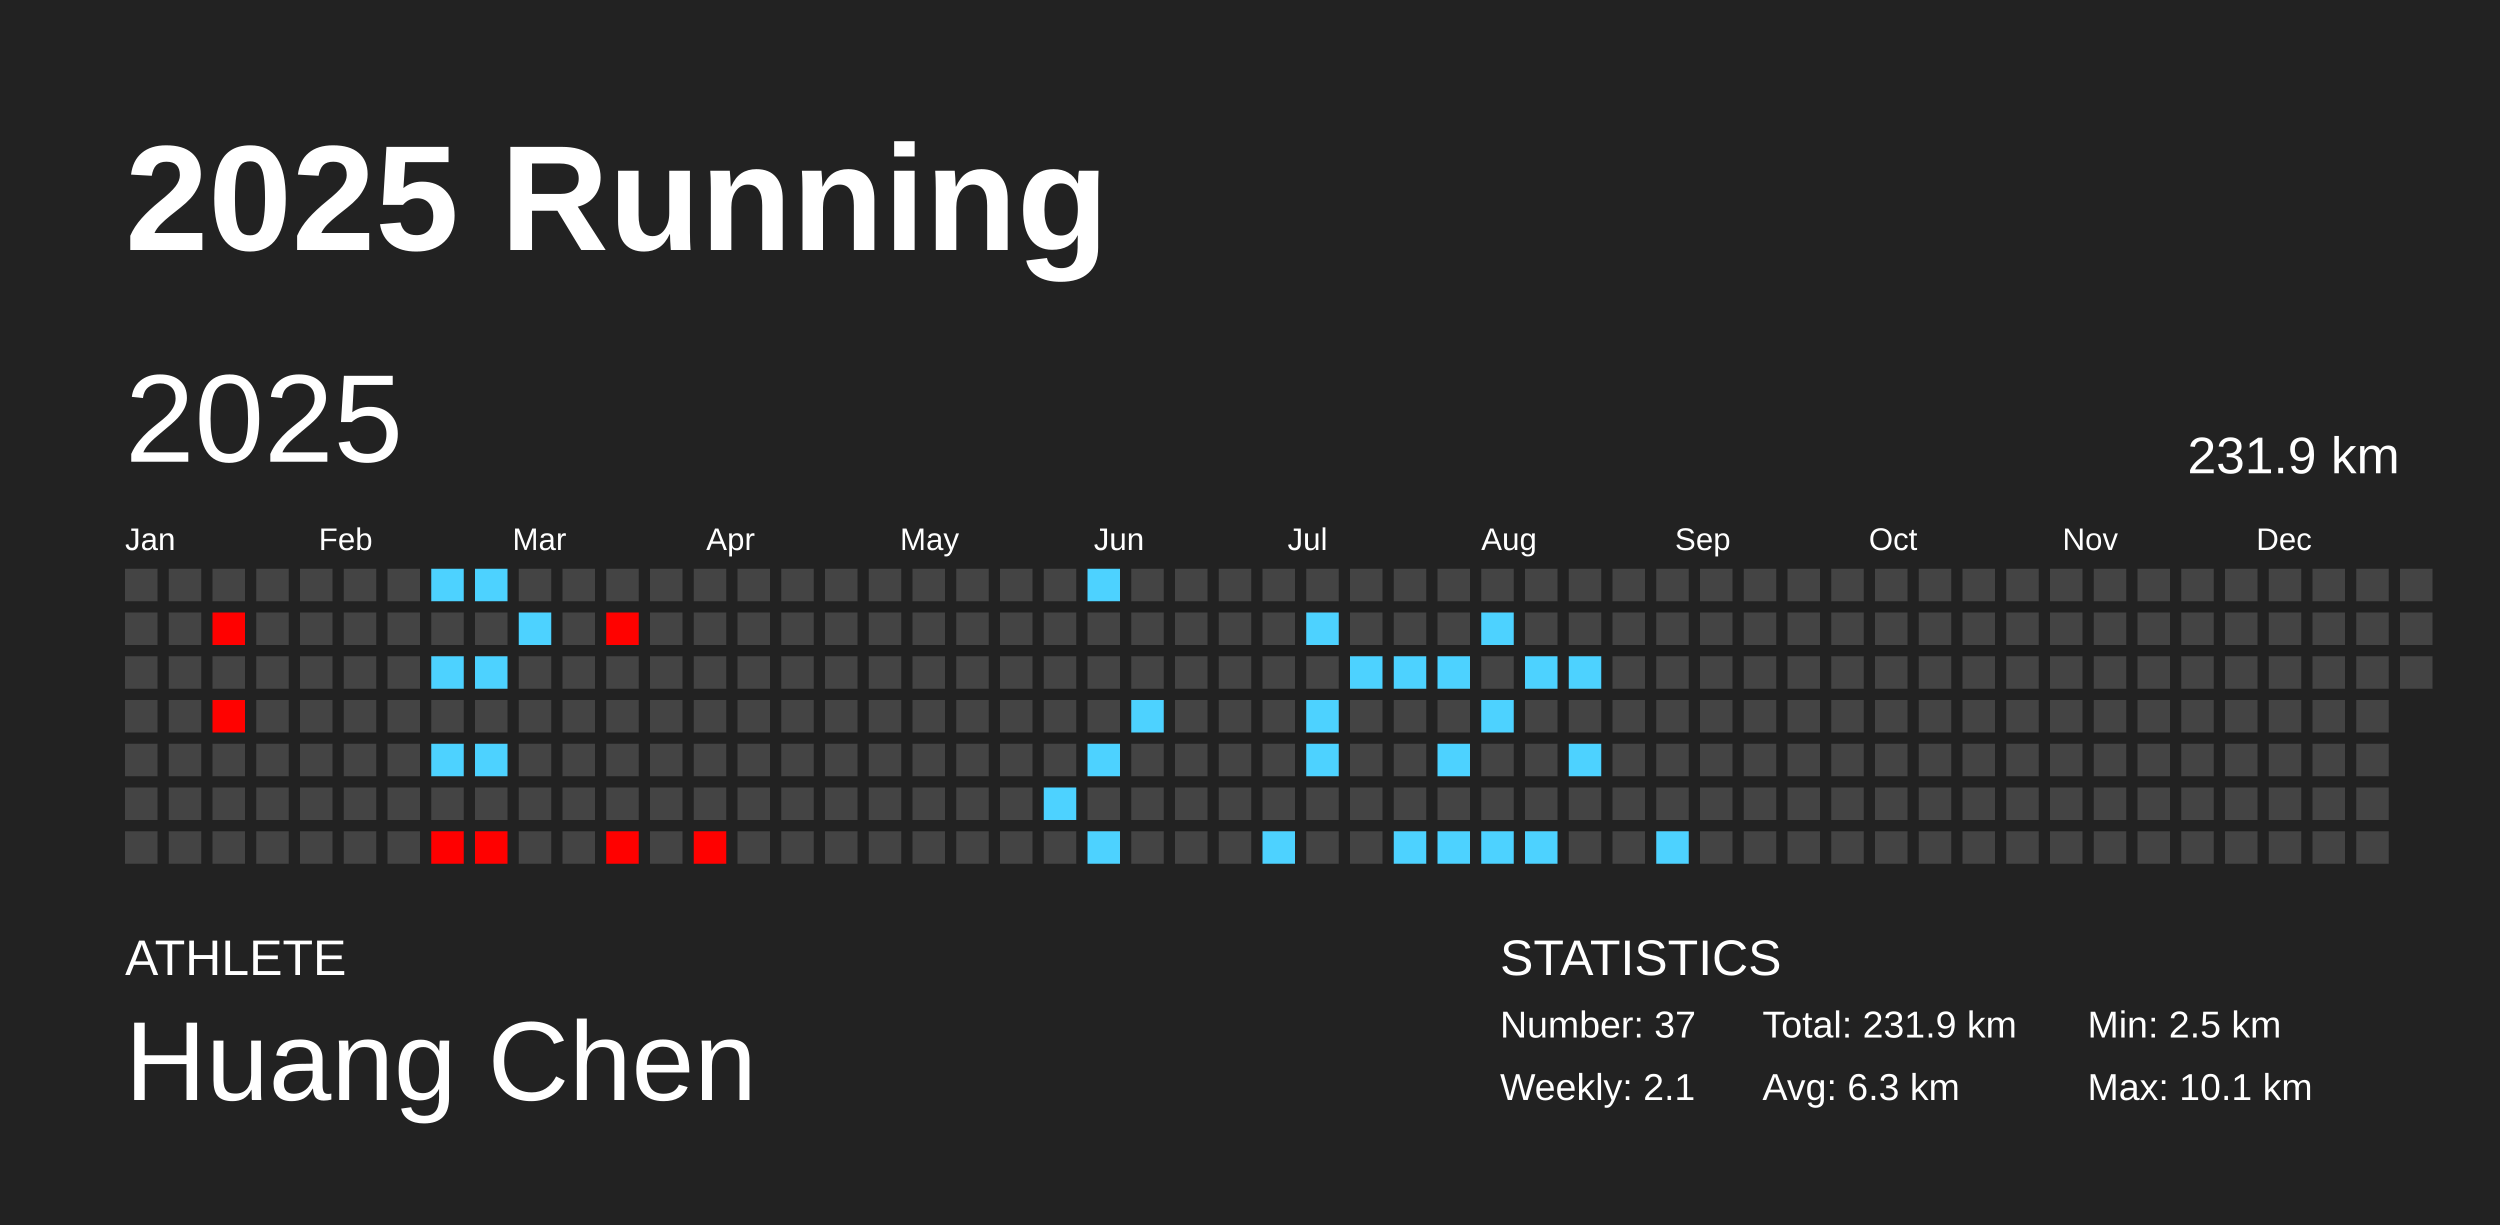
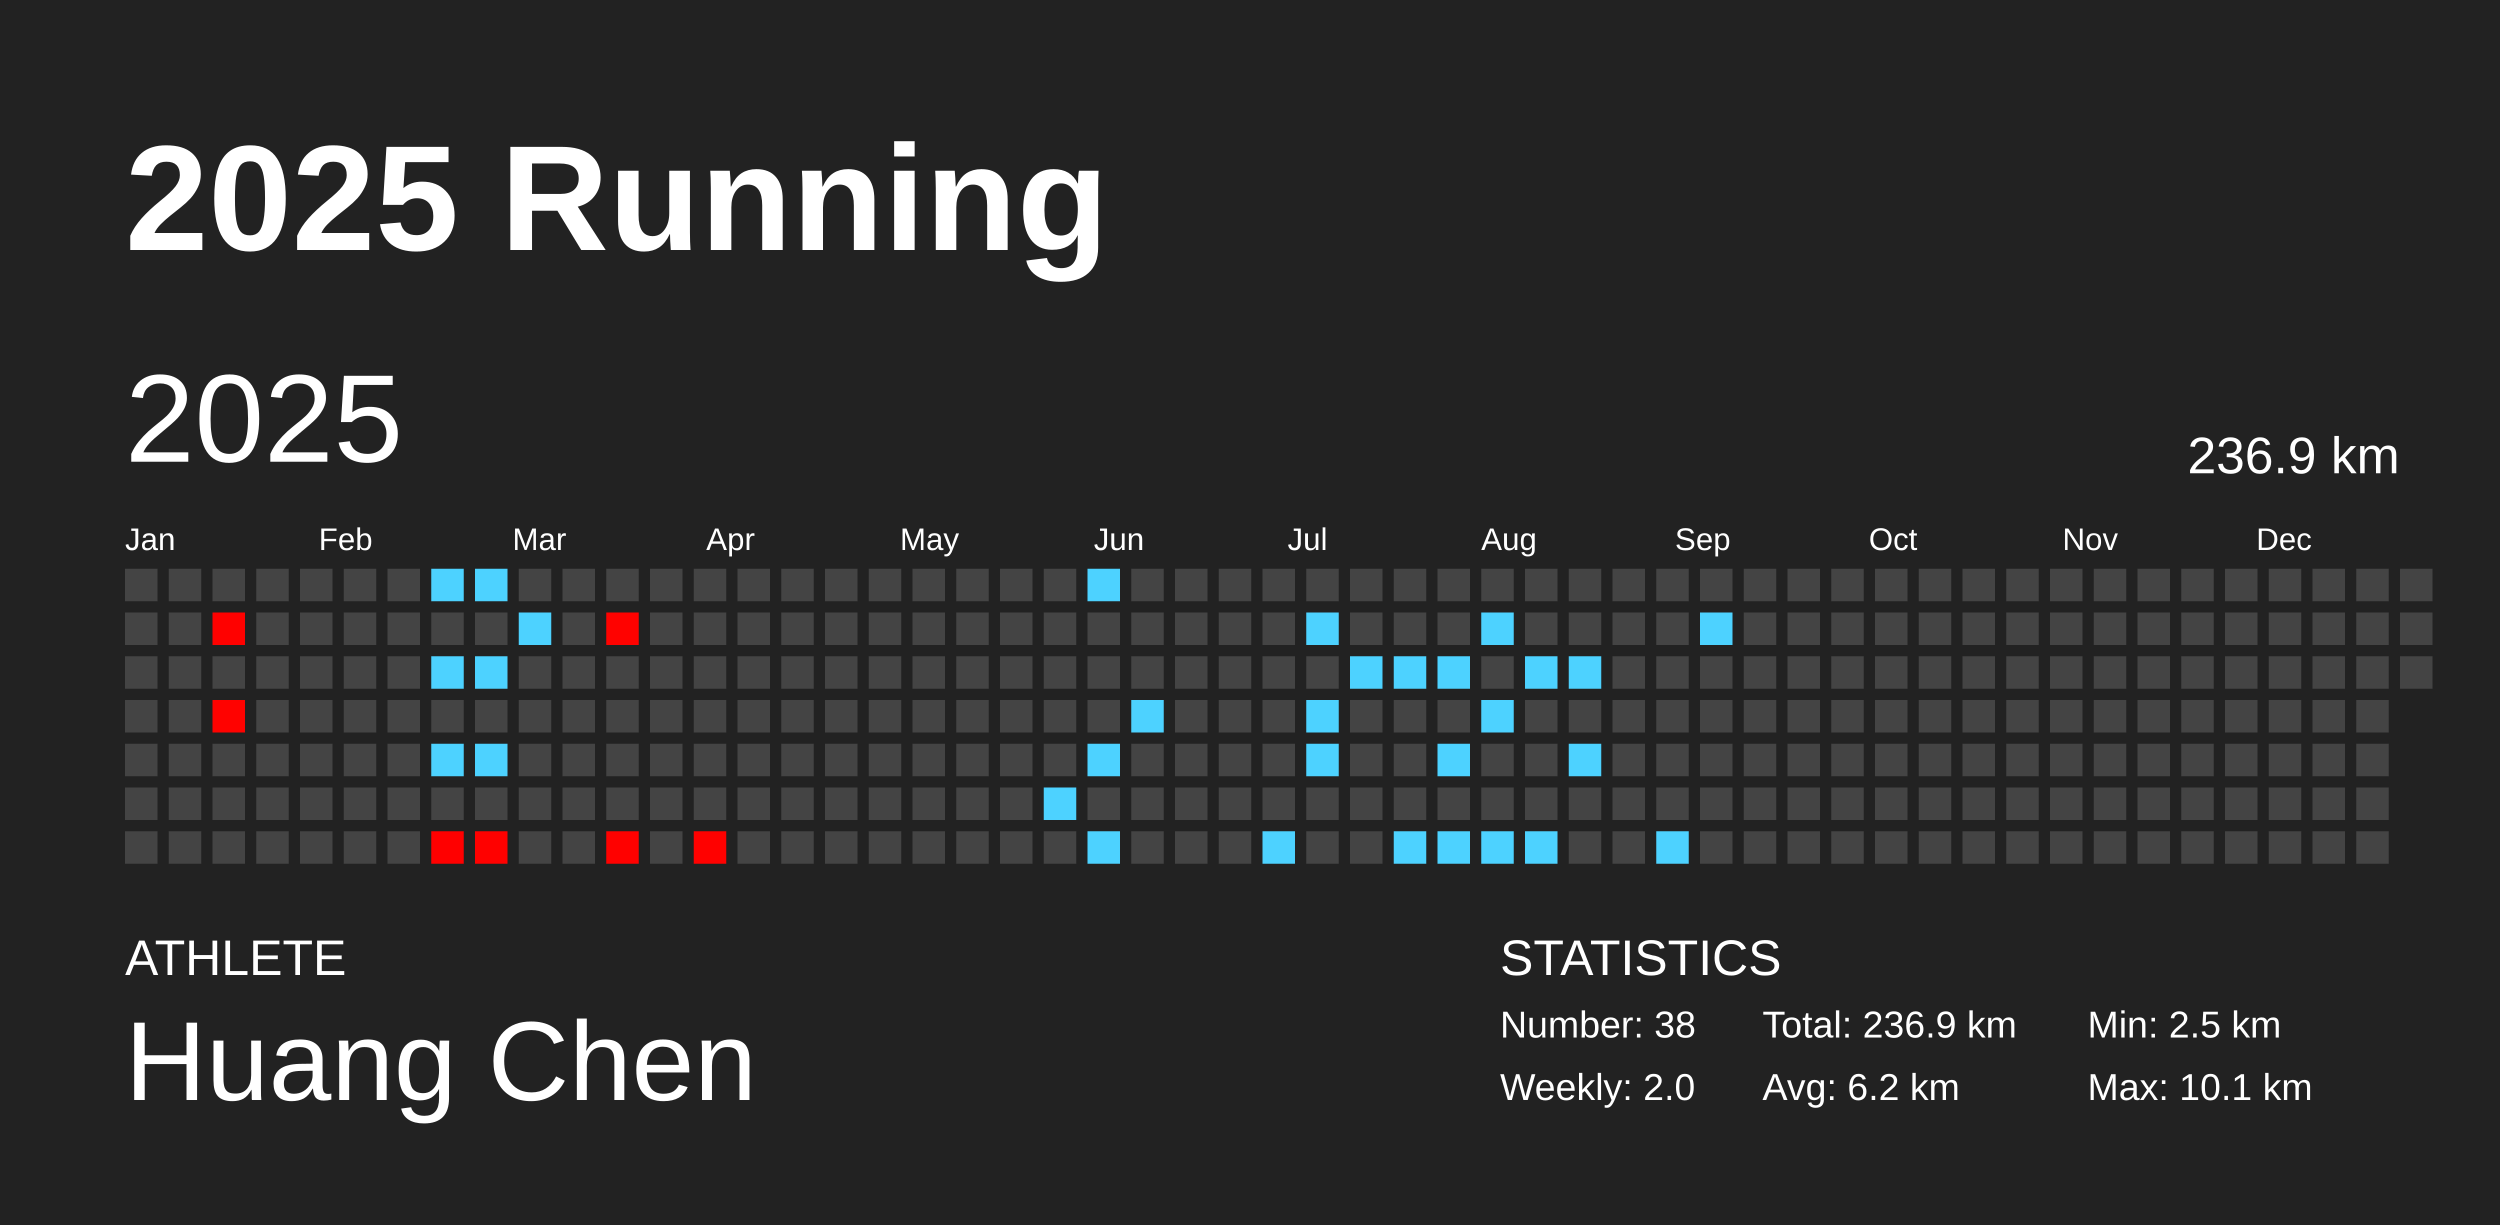
<svg xmlns="http://www.w3.org/2000/svg" baseProfile="full" height="98mm" version="1.1" viewBox="0,0,200,98" width="200mm">
  <defs />
  <rect fill="#222222" height="98" width="200" x="0" y="0" />
  <text fill="#FFFFFF" style="font-size:12px; font-family:Arial; font-weight:bold;" x="10" y="20">2025 Running</text>
  <text fill="#FFFFFF" style="font-size:4px; font-family:Arial" x="10" y="78">ATHLETE</text>
  <text fill="#FFFFFF" style="font-size:9px; font-family:Arial" x="10" y="88">Huang Chen</text>
  <text fill="#FFFFFF" style="font-size:4px; font-family:Arial" x="120" y="78">STATISTICS</text>
-   <text fill="#FFFFFF" style="font-size:3px; font-family:Arial" x="120" y="83">Number: 37</text>
-   <text fill="#FFFFFF" style="font-size:3px; font-family:Arial" x="120" y="88">Weekly: 2.1</text>
-   <text fill="#FFFFFF" style="font-size:3px; font-family:Arial" x="141" y="83">Total: 231.9 km</text>
-   <text fill="#FFFFFF" style="font-size:3px; font-family:Arial" x="141" y="88">Avg: 6.3 km</text>
+   <text fill="#FFFFFF" style="font-size:3px; font-family:Arial" x="120" y="83">Number: 38</text>
+   <text fill="#FFFFFF" style="font-size:3px; font-family:Arial" x="120" y="88">Weekly: 2.0</text>
+   <text fill="#FFFFFF" style="font-size:3px; font-family:Arial" x="141" y="83">Total: 236.9 km</text>
+   <text fill="#FFFFFF" style="font-size:3px; font-family:Arial" x="141" y="88">Avg: 6.2 km</text>
  <text fill="#FFFFFF" style="font-size:3px; font-family:Arial" x="167" y="83">Min: 2.5 km</text>
  <text fill="#FFFFFF" style="font-size:3px; font-family:Arial" x="167" y="88">Max: 10.1 km</text>
  <text dominant-baseline="hanging" fill="#FFFFFF" style="font-size:10.0px; font-family:Arial;" x="10" y="30">2025</text>
-   <text dominant-baseline="hanging" fill="#FFFFFF" style="font-size:4.125px; font-family:Arial;" x="175" y="35">231.9 km</text>
+   <text dominant-baseline="hanging" fill="#FFFFFF" style="font-size:4.125px; font-family:Arial;" x="175" y="35">236.9 km</text>
  <text fill="#FFFFFF" style="font-size:2.5px; font-family:Arial" x="10.0" y="44">Jan</text>
  <text fill="#FFFFFF" style="font-size:2.5px; font-family:Arial" x="25.5" y="44">Feb</text>
  <text fill="#FFFFFF" style="font-size:2.5px; font-family:Arial" x="41.0" y="44">Mar</text>
  <text fill="#FFFFFF" style="font-size:2.5px; font-family:Arial" x="56.5" y="44">Apr</text>
  <text fill="#FFFFFF" style="font-size:2.5px; font-family:Arial" x="72.0" y="44">May</text>
  <text fill="#FFFFFF" style="font-size:2.5px; font-family:Arial" x="87.5" y="44">Jun</text>
  <text fill="#FFFFFF" style="font-size:2.5px; font-family:Arial" x="103.0" y="44">Jul</text>
  <text fill="#FFFFFF" style="font-size:2.5px; font-family:Arial" x="118.5" y="44">Aug</text>
  <text fill="#FFFFFF" style="font-size:2.5px; font-family:Arial" x="134.0" y="44">Sep</text>
  <text fill="#FFFFFF" style="font-size:2.5px; font-family:Arial" x="149.5" y="44">Oct</text>
  <text fill="#FFFFFF" style="font-size:2.5px; font-family:Arial" x="165.0" y="44">Nov</text>
  <text fill="#FFFFFF" style="font-size:2.5px; font-family:Arial" x="180.5" y="44">Dec</text>
  <rect fill="#444444" height="2.6" width="2.6" x="10.0" y="45.5" />
  <rect fill="#444444" height="2.6" width="2.6" x="10.0" y="49.0" />
  <rect fill="#444444" height="2.6" width="2.6" x="10.0" y="52.5" />
  <rect fill="#444444" height="2.6" width="2.6" x="10.0" y="56.0" />
  <rect fill="#444444" height="2.6" width="2.6" x="10.0" y="59.5" />
  <rect fill="#444444" height="2.6" width="2.6" x="10.0" y="63.0" />
  <rect fill="#444444" height="2.6" width="2.6" x="10.0" y="66.5" />
  <rect fill="#444444" height="2.6" width="2.6" x="13.5" y="45.5" />
  <rect fill="#444444" height="2.6" width="2.6" x="13.5" y="49.0" />
  <rect fill="#444444" height="2.6" width="2.6" x="13.5" y="52.5" />
  <rect fill="#444444" height="2.6" width="2.6" x="13.5" y="56.0" />
  <rect fill="#444444" height="2.6" width="2.6" x="13.5" y="59.5" />
  <rect fill="#444444" height="2.6" width="2.6" x="13.5" y="63.0" />
  <rect fill="#444444" height="2.6" width="2.6" x="13.5" y="66.5" />
  <rect fill="#444444" height="2.6" width="2.6" x="17.0" y="45.5" />
  <rect fill="#ff0100" height="2.6" width="2.6" x="17.0" y="49.0" />
  <rect fill="#444444" height="2.6" width="2.6" x="17.0" y="52.5" />
  <rect fill="#ff0200" height="2.6" width="2.6" x="17.0" y="56.0" />
  <rect fill="#444444" height="2.6" width="2.6" x="17.0" y="59.5" />
  <rect fill="#444444" height="2.6" width="2.6" x="17.0" y="63.0" />
  <rect fill="#444444" height="2.6" width="2.6" x="17.0" y="66.5" />
  <rect fill="#444444" height="2.6" width="2.6" x="20.5" y="45.5" />
  <rect fill="#444444" height="2.6" width="2.6" x="20.5" y="49.0" />
  <rect fill="#444444" height="2.6" width="2.6" x="20.5" y="52.5" />
  <rect fill="#444444" height="2.6" width="2.6" x="20.5" y="56.0" />
  <rect fill="#444444" height="2.6" width="2.6" x="20.5" y="59.5" />
  <rect fill="#444444" height="2.6" width="2.6" x="20.5" y="63.0" />
  <rect fill="#444444" height="2.6" width="2.6" x="20.5" y="66.5" />
  <rect fill="#444444" height="2.6" width="2.6" x="24.0" y="45.5" />
  <rect fill="#444444" height="2.6" width="2.6" x="24.0" y="49.0" />
  <rect fill="#444444" height="2.6" width="2.6" x="24.0" y="52.5" />
  <rect fill="#444444" height="2.6" width="2.6" x="24.0" y="56.0" />
  <rect fill="#444444" height="2.6" width="2.6" x="24.0" y="59.5" />
  <rect fill="#444444" height="2.6" width="2.6" x="24.0" y="63.0" />
  <rect fill="#444444" height="2.6" width="2.6" x="24.0" y="66.5" />
  <rect fill="#444444" height="2.6" width="2.6" x="27.5" y="45.5" />
  <rect fill="#444444" height="2.6" width="2.6" x="27.5" y="49.0" />
  <rect fill="#444444" height="2.6" width="2.6" x="27.5" y="52.5" />
  <rect fill="#444444" height="2.6" width="2.6" x="27.5" y="56.0" />
  <rect fill="#444444" height="2.6" width="2.6" x="27.5" y="59.5" />
  <rect fill="#444444" height="2.6" width="2.6" x="27.5" y="63.0" />
  <rect fill="#444444" height="2.6" width="2.6" x="27.5" y="66.5" />
  <rect fill="#444444" height="2.6" width="2.6" x="31.0" y="45.5" />
  <rect fill="#444444" height="2.6" width="2.6" x="31.0" y="49.0" />
  <rect fill="#444444" height="2.6" width="2.6" x="31.0" y="52.5" />
  <rect fill="#444444" height="2.6" width="2.6" x="31.0" y="56.0" />
  <rect fill="#444444" height="2.6" width="2.6" x="31.0" y="59.5" />
  <rect fill="#444444" height="2.6" width="2.6" x="31.0" y="63.0" />
  <rect fill="#444444" height="2.6" width="2.6" x="31.0" y="66.5" />
  <rect fill="#4dd2ff" height="2.6" width="2.6" x="34.5" y="45.5" />
  <rect fill="#444444" height="2.6" width="2.6" x="34.5" y="49.0" />
  <rect fill="#4dd2ff" height="2.6" width="2.6" x="34.5" y="52.5" />
  <rect fill="#444444" height="2.6" width="2.6" x="34.5" y="56.0" />
  <rect fill="#4dd2ff" height="2.6" width="2.6" x="34.5" y="59.5" />
  <rect fill="#444444" height="2.6" width="2.6" x="34.5" y="63.0" />
  <rect fill="#ff0000" height="2.6" width="2.6" x="34.5" y="66.5" />
  <rect fill="#4dd2ff" height="2.6" width="2.6" x="38.0" y="45.5" />
  <rect fill="#444444" height="2.6" width="2.6" x="38.0" y="49.0" />
  <rect fill="#4dd2ff" height="2.6" width="2.6" x="38.0" y="52.5" />
  <rect fill="#444444" height="2.6" width="2.6" x="38.0" y="56.0" />
  <rect fill="#4dd2ff" height="2.6" width="2.6" x="38.0" y="59.5" />
  <rect fill="#444444" height="2.6" width="2.6" x="38.0" y="63.0" />
  <rect fill="#ff0100" height="2.6" width="2.6" x="38.0" y="66.5" />
  <rect fill="#444444" height="2.6" width="2.6" x="41.5" y="45.5" />
  <rect fill="#4dd2ff" height="2.6" width="2.6" x="41.5" y="49.0" />
  <rect fill="#444444" height="2.6" width="2.6" x="41.5" y="52.5" />
  <rect fill="#444444" height="2.6" width="2.6" x="41.5" y="56.0" />
  <rect fill="#444444" height="2.6" width="2.6" x="41.5" y="59.5" />
  <rect fill="#444444" height="2.6" width="2.6" x="41.5" y="63.0" />
  <rect fill="#444444" height="2.6" width="2.6" x="41.5" y="66.5" />
  <rect fill="#444444" height="2.6" width="2.6" x="45.0" y="45.5" />
  <rect fill="#444444" height="2.6" width="2.6" x="45.0" y="49.0" />
  <rect fill="#444444" height="2.6" width="2.6" x="45.0" y="52.5" />
  <rect fill="#444444" height="2.6" width="2.6" x="45.0" y="56.0" />
  <rect fill="#444444" height="2.6" width="2.6" x="45.0" y="59.5" />
  <rect fill="#444444" height="2.6" width="2.6" x="45.0" y="63.0" />
  <rect fill="#444444" height="2.6" width="2.6" x="45.0" y="66.5" />
  <rect fill="#444444" height="2.6" width="2.6" x="48.5" y="45.5" />
  <rect fill="#ff0200" height="2.6" width="2.6" x="48.5" y="49.0" />
  <rect fill="#444444" height="2.6" width="2.6" x="48.5" y="52.5" />
  <rect fill="#444444" height="2.6" width="2.6" x="48.5" y="56.0" />
  <rect fill="#444444" height="2.6" width="2.6" x="48.5" y="59.5" />
  <rect fill="#444444" height="2.6" width="2.6" x="48.5" y="63.0" />
  <rect fill="#ff0100" height="2.6" width="2.6" x="48.5" y="66.5" />
  <rect fill="#444444" height="2.6" width="2.6" x="52.0" y="45.5" />
  <rect fill="#444444" height="2.6" width="2.6" x="52.0" y="49.0" />
  <rect fill="#444444" height="2.6" width="2.6" x="52.0" y="52.5" />
  <rect fill="#444444" height="2.6" width="2.6" x="52.0" y="56.0" />
  <rect fill="#444444" height="2.6" width="2.6" x="52.0" y="59.5" />
  <rect fill="#444444" height="2.6" width="2.6" x="52.0" y="63.0" />
  <rect fill="#444444" height="2.6" width="2.6" x="52.0" y="66.5" />
  <rect fill="#444444" height="2.6" width="2.6" x="55.5" y="45.5" />
  <rect fill="#444444" height="2.6" width="2.6" x="55.5" y="49.0" />
  <rect fill="#444444" height="2.6" width="2.6" x="55.5" y="52.5" />
  <rect fill="#444444" height="2.6" width="2.6" x="55.5" y="56.0" />
  <rect fill="#444444" height="2.6" width="2.6" x="55.5" y="59.5" />
  <rect fill="#444444" height="2.6" width="2.6" x="55.5" y="63.0" />
  <rect fill="#ff0100" height="2.6" width="2.6" x="55.5" y="66.5" />
  <rect fill="#444444" height="2.6" width="2.6" x="59.0" y="45.5" />
  <rect fill="#444444" height="2.6" width="2.6" x="59.0" y="49.0" />
  <rect fill="#444444" height="2.6" width="2.6" x="59.0" y="52.5" />
  <rect fill="#444444" height="2.6" width="2.6" x="59.0" y="56.0" />
  <rect fill="#444444" height="2.6" width="2.6" x="59.0" y="59.5" />
  <rect fill="#444444" height="2.6" width="2.6" x="59.0" y="63.0" />
  <rect fill="#444444" height="2.6" width="2.6" x="59.0" y="66.5" />
  <rect fill="#444444" height="2.6" width="2.6" x="62.5" y="45.5" />
  <rect fill="#444444" height="2.6" width="2.6" x="62.5" y="49.0" />
  <rect fill="#444444" height="2.6" width="2.6" x="62.5" y="52.5" />
  <rect fill="#444444" height="2.6" width="2.6" x="62.5" y="56.0" />
  <rect fill="#444444" height="2.6" width="2.6" x="62.5" y="59.5" />
  <rect fill="#444444" height="2.6" width="2.6" x="62.5" y="63.0" />
  <rect fill="#444444" height="2.6" width="2.6" x="62.5" y="66.5" />
  <rect fill="#444444" height="2.6" width="2.6" x="66.0" y="45.5" />
  <rect fill="#444444" height="2.6" width="2.6" x="66.0" y="49.0" />
  <rect fill="#444444" height="2.6" width="2.6" x="66.0" y="52.5" />
  <rect fill="#444444" height="2.6" width="2.6" x="66.0" y="56.0" />
  <rect fill="#444444" height="2.6" width="2.6" x="66.0" y="59.5" />
  <rect fill="#444444" height="2.6" width="2.6" x="66.0" y="63.0" />
  <rect fill="#444444" height="2.6" width="2.6" x="66.0" y="66.5" />
  <rect fill="#444444" height="2.6" width="2.6" x="69.5" y="45.5" />
  <rect fill="#444444" height="2.6" width="2.6" x="69.5" y="49.0" />
  <rect fill="#444444" height="2.6" width="2.6" x="69.5" y="52.5" />
  <rect fill="#444444" height="2.6" width="2.6" x="69.5" y="56.0" />
  <rect fill="#444444" height="2.6" width="2.6" x="69.5" y="59.5" />
  <rect fill="#444444" height="2.6" width="2.6" x="69.5" y="63.0" />
  <rect fill="#444444" height="2.6" width="2.6" x="69.5" y="66.5" />
  <rect fill="#444444" height="2.6" width="2.6" x="73.0" y="45.5" />
  <rect fill="#444444" height="2.6" width="2.6" x="73.0" y="49.0" />
  <rect fill="#444444" height="2.6" width="2.6" x="73.0" y="52.5" />
  <rect fill="#444444" height="2.6" width="2.6" x="73.0" y="56.0" />
  <rect fill="#444444" height="2.6" width="2.6" x="73.0" y="59.5" />
  <rect fill="#444444" height="2.6" width="2.6" x="73.0" y="63.0" />
  <rect fill="#444444" height="2.6" width="2.6" x="73.0" y="66.5" />
  <rect fill="#444444" height="2.6" width="2.6" x="76.5" y="45.5" />
  <rect fill="#444444" height="2.6" width="2.6" x="76.5" y="49.0" />
  <rect fill="#444444" height="2.6" width="2.6" x="76.5" y="52.5" />
  <rect fill="#444444" height="2.6" width="2.6" x="76.5" y="56.0" />
  <rect fill="#444444" height="2.6" width="2.6" x="76.5" y="59.5" />
  <rect fill="#444444" height="2.6" width="2.6" x="76.5" y="63.0" />
  <rect fill="#444444" height="2.6" width="2.6" x="76.5" y="66.5" />
  <rect fill="#444444" height="2.6" width="2.6" x="80.0" y="45.5" />
  <rect fill="#444444" height="2.6" width="2.6" x="80.0" y="49.0" />
  <rect fill="#444444" height="2.6" width="2.6" x="80.0" y="52.5" />
  <rect fill="#444444" height="2.6" width="2.6" x="80.0" y="56.0" />
  <rect fill="#444444" height="2.6" width="2.6" x="80.0" y="59.5" />
  <rect fill="#444444" height="2.6" width="2.6" x="80.0" y="63.0" />
  <rect fill="#444444" height="2.6" width="2.6" x="80.0" y="66.5" />
  <rect fill="#444444" height="2.6" width="2.6" x="83.5" y="45.5" />
  <rect fill="#444444" height="2.6" width="2.6" x="83.5" y="49.0" />
  <rect fill="#444444" height="2.6" width="2.6" x="83.5" y="52.5" />
  <rect fill="#444444" height="2.6" width="2.6" x="83.5" y="56.0" />
  <rect fill="#444444" height="2.6" width="2.6" x="83.5" y="59.5" />
  <rect fill="#4dd2ff" height="2.6" width="2.6" x="83.5" y="63.0" />
  <rect fill="#444444" height="2.6" width="2.6" x="83.5" y="66.5" />
  <rect fill="#4dd2ff" height="2.6" width="2.6" x="87.0" y="45.5" />
  <rect fill="#444444" height="2.6" width="2.6" x="87.0" y="49.0" />
  <rect fill="#444444" height="2.6" width="2.6" x="87.0" y="52.5" />
  <rect fill="#444444" height="2.6" width="2.6" x="87.0" y="56.0" />
  <rect fill="#4dd2ff" height="2.6" width="2.6" x="87.0" y="59.5" />
  <rect fill="#444444" height="2.6" width="2.6" x="87.0" y="63.0" />
  <rect fill="#4dd2ff" height="2.6" width="2.6" x="87.0" y="66.5" />
  <rect fill="#444444" height="2.6" width="2.6" x="90.5" y="45.5" />
  <rect fill="#444444" height="2.6" width="2.6" x="90.5" y="49.0" />
  <rect fill="#444444" height="2.6" width="2.6" x="90.5" y="52.5" />
  <rect fill="#4dd2ff" height="2.6" width="2.6" x="90.5" y="56.0" />
  <rect fill="#444444" height="2.6" width="2.6" x="90.5" y="59.5" />
  <rect fill="#444444" height="2.6" width="2.6" x="90.5" y="63.0" />
  <rect fill="#444444" height="2.6" width="2.6" x="90.5" y="66.5" />
  <rect fill="#444444" height="2.6" width="2.6" x="94.0" y="45.5" />
  <rect fill="#444444" height="2.6" width="2.6" x="94.0" y="49.0" />
  <rect fill="#444444" height="2.6" width="2.6" x="94.0" y="52.5" />
  <rect fill="#444444" height="2.6" width="2.6" x="94.0" y="56.0" />
  <rect fill="#444444" height="2.6" width="2.6" x="94.0" y="59.5" />
  <rect fill="#444444" height="2.6" width="2.6" x="94.0" y="63.0" />
  <rect fill="#444444" height="2.6" width="2.6" x="94.0" y="66.5" />
  <rect fill="#444444" height="2.6" width="2.6" x="97.5" y="45.5" />
  <rect fill="#444444" height="2.6" width="2.6" x="97.5" y="49.0" />
  <rect fill="#444444" height="2.6" width="2.6" x="97.5" y="52.5" />
  <rect fill="#444444" height="2.6" width="2.6" x="97.5" y="56.0" />
  <rect fill="#444444" height="2.6" width="2.6" x="97.5" y="59.5" />
  <rect fill="#444444" height="2.6" width="2.6" x="97.5" y="63.0" />
  <rect fill="#444444" height="2.6" width="2.6" x="97.5" y="66.5" />
  <rect fill="#444444" height="2.6" width="2.6" x="101.0" y="45.5" />
  <rect fill="#444444" height="2.6" width="2.6" x="101.0" y="49.0" />
  <rect fill="#444444" height="2.6" width="2.6" x="101.0" y="52.5" />
  <rect fill="#444444" height="2.6" width="2.6" x="101.0" y="56.0" />
  <rect fill="#444444" height="2.6" width="2.6" x="101.0" y="59.5" />
  <rect fill="#444444" height="2.6" width="2.6" x="101.0" y="63.0" />
  <rect fill="#4dd2ff" height="2.6" width="2.6" x="101.0" y="66.5" />
  <rect fill="#444444" height="2.6" width="2.6" x="104.5" y="45.5" />
  <rect fill="#4dd2ff" height="2.6" width="2.6" x="104.5" y="49.0" />
  <rect fill="#444444" height="2.6" width="2.6" x="104.5" y="52.5" />
  <rect fill="#4dd2ff" height="2.6" width="2.6" x="104.5" y="56.0" />
  <rect fill="#4dd2ff" height="2.6" width="2.6" x="104.5" y="59.5" />
  <rect fill="#444444" height="2.6" width="2.6" x="104.5" y="63.0" />
  <rect fill="#444444" height="2.6" width="2.6" x="104.5" y="66.5" />
  <rect fill="#444444" height="2.6" width="2.6" x="108.0" y="45.5" />
  <rect fill="#444444" height="2.6" width="2.6" x="108.0" y="49.0" />
  <rect fill="#4dd2ff" height="2.6" width="2.6" x="108.0" y="52.5" />
  <rect fill="#444444" height="2.6" width="2.6" x="108.0" y="56.0" />
  <rect fill="#444444" height="2.6" width="2.6" x="108.0" y="59.5" />
  <rect fill="#444444" height="2.6" width="2.6" x="108.0" y="63.0" />
  <rect fill="#444444" height="2.6" width="2.6" x="108.0" y="66.5" />
  <rect fill="#444444" height="2.6" width="2.6" x="111.5" y="45.5" />
  <rect fill="#444444" height="2.6" width="2.6" x="111.5" y="49.0" />
  <rect fill="#4dd2ff" height="2.6" width="2.6" x="111.5" y="52.5" />
  <rect fill="#444444" height="2.6" width="2.6" x="111.5" y="56.0" />
  <rect fill="#444444" height="2.6" width="2.6" x="111.5" y="59.5" />
  <rect fill="#444444" height="2.6" width="2.6" x="111.5" y="63.0" />
  <rect fill="#4dd2ff" height="2.6" width="2.6" x="111.5" y="66.5" />
  <rect fill="#444444" height="2.6" width="2.6" x="115.0" y="45.5" />
  <rect fill="#444444" height="2.6" width="2.6" x="115.0" y="49.0" />
  <rect fill="#4dd2ff" height="2.6" width="2.6" x="115.0" y="52.5" />
  <rect fill="#444444" height="2.6" width="2.6" x="115.0" y="56.0" />
  <rect fill="#4dd2ff" height="2.6" width="2.6" x="115.0" y="59.5" />
  <rect fill="#444444" height="2.6" width="2.6" x="115.0" y="63.0" />
  <rect fill="#4dd2ff" height="2.6" width="2.6" x="115.0" y="66.5" />
  <rect fill="#444444" height="2.6" width="2.6" x="118.5" y="45.5" />
  <rect fill="#4dd2ff" height="2.6" width="2.6" x="118.5" y="49.0" />
  <rect fill="#444444" height="2.6" width="2.6" x="118.5" y="52.5" />
  <rect fill="#4dd2ff" height="2.6" width="2.6" x="118.5" y="56.0" />
  <rect fill="#444444" height="2.6" width="2.6" x="118.5" y="59.5" />
  <rect fill="#444444" height="2.6" width="2.6" x="118.5" y="63.0" />
  <rect fill="#4dd2ff" height="2.6" width="2.6" x="118.5" y="66.5" />
  <rect fill="#444444" height="2.6" width="2.6" x="122.0" y="45.5" />
  <rect fill="#444444" height="2.6" width="2.6" x="122.0" y="49.0" />
  <rect fill="#4dd2ff" height="2.6" width="2.6" x="122.0" y="52.5" />
  <rect fill="#444444" height="2.6" width="2.6" x="122.0" y="56.0" />
  <rect fill="#444444" height="2.6" width="2.6" x="122.0" y="59.5" />
  <rect fill="#444444" height="2.6" width="2.6" x="122.0" y="63.0" />
  <rect fill="#4dd2ff" height="2.6" width="2.6" x="122.0" y="66.5" />
  <rect fill="#444444" height="2.6" width="2.6" x="125.5" y="45.5" />
  <rect fill="#444444" height="2.6" width="2.6" x="125.5" y="49.0" />
  <rect fill="#4dd2ff" height="2.6" width="2.6" x="125.5" y="52.5" />
  <rect fill="#444444" height="2.6" width="2.6" x="125.5" y="56.0" />
  <rect fill="#4dd2ff" height="2.6" width="2.6" x="125.5" y="59.5" />
  <rect fill="#444444" height="2.6" width="2.6" x="125.5" y="63.0" />
  <rect fill="#444444" height="2.6" width="2.6" x="125.5" y="66.5" />
  <rect fill="#444444" height="2.6" width="2.6" x="129.0" y="45.5" />
  <rect fill="#444444" height="2.6" width="2.6" x="129.0" y="49.0" />
  <rect fill="#444444" height="2.6" width="2.6" x="129.0" y="52.5" />
  <rect fill="#444444" height="2.6" width="2.6" x="129.0" y="56.0" />
  <rect fill="#444444" height="2.6" width="2.6" x="129.0" y="59.5" />
  <rect fill="#444444" height="2.6" width="2.6" x="129.0" y="63.0" />
  <rect fill="#444444" height="2.6" width="2.6" x="129.0" y="66.5" />
  <rect fill="#444444" height="2.6" width="2.6" x="132.5" y="45.5" />
  <rect fill="#444444" height="2.6" width="2.6" x="132.5" y="49.0" />
  <rect fill="#444444" height="2.6" width="2.6" x="132.5" y="52.5" />
  <rect fill="#444444" height="2.6" width="2.6" x="132.5" y="56.0" />
  <rect fill="#444444" height="2.6" width="2.6" x="132.5" y="59.5" />
  <rect fill="#444444" height="2.6" width="2.6" x="132.5" y="63.0" />
  <rect fill="#4dd2ff" height="2.6" width="2.6" x="132.5" y="66.5" />
  <rect fill="#444444" height="2.6" width="2.6" x="136.0" y="45.5" />
-   <rect fill="#444444" height="2.6" width="2.6" x="136.0" y="49.0" />
+   <rect fill="#4dd2ff" height="2.6" width="2.6" x="136.0" y="49.0" />
  <rect fill="#444444" height="2.6" width="2.6" x="136.0" y="52.5" />
  <rect fill="#444444" height="2.6" width="2.6" x="136.0" y="56.0" />
  <rect fill="#444444" height="2.6" width="2.6" x="136.0" y="59.5" />
  <rect fill="#444444" height="2.6" width="2.6" x="136.0" y="63.0" />
  <rect fill="#444444" height="2.6" width="2.6" x="136.0" y="66.5" />
  <rect fill="#444444" height="2.6" width="2.6" x="139.5" y="45.5" />
  <rect fill="#444444" height="2.6" width="2.6" x="139.5" y="49.0" />
  <rect fill="#444444" height="2.6" width="2.6" x="139.5" y="52.5" />
  <rect fill="#444444" height="2.6" width="2.6" x="139.5" y="56.0" />
  <rect fill="#444444" height="2.6" width="2.6" x="139.5" y="59.5" />
  <rect fill="#444444" height="2.6" width="2.6" x="139.5" y="63.0" />
  <rect fill="#444444" height="2.6" width="2.6" x="139.5" y="66.5" />
  <rect fill="#444444" height="2.6" width="2.6" x="143.0" y="45.5" />
  <rect fill="#444444" height="2.6" width="2.6" x="143.0" y="49.0" />
  <rect fill="#444444" height="2.6" width="2.6" x="143.0" y="52.5" />
  <rect fill="#444444" height="2.6" width="2.6" x="143.0" y="56.0" />
  <rect fill="#444444" height="2.6" width="2.6" x="143.0" y="59.5" />
  <rect fill="#444444" height="2.6" width="2.6" x="143.0" y="63.0" />
  <rect fill="#444444" height="2.6" width="2.6" x="143.0" y="66.5" />
  <rect fill="#444444" height="2.6" width="2.6" x="146.5" y="45.5" />
  <rect fill="#444444" height="2.6" width="2.6" x="146.5" y="49.0" />
  <rect fill="#444444" height="2.6" width="2.6" x="146.5" y="52.5" />
  <rect fill="#444444" height="2.6" width="2.6" x="146.5" y="56.0" />
  <rect fill="#444444" height="2.6" width="2.6" x="146.5" y="59.5" />
  <rect fill="#444444" height="2.6" width="2.6" x="146.5" y="63.0" />
  <rect fill="#444444" height="2.6" width="2.6" x="146.5" y="66.5" />
  <rect fill="#444444" height="2.6" width="2.6" x="150.0" y="45.5" />
  <rect fill="#444444" height="2.6" width="2.6" x="150.0" y="49.0" />
  <rect fill="#444444" height="2.6" width="2.6" x="150.0" y="52.5" />
  <rect fill="#444444" height="2.6" width="2.6" x="150.0" y="56.0" />
  <rect fill="#444444" height="2.6" width="2.6" x="150.0" y="59.5" />
  <rect fill="#444444" height="2.6" width="2.6" x="150.0" y="63.0" />
  <rect fill="#444444" height="2.6" width="2.6" x="150.0" y="66.5" />
  <rect fill="#444444" height="2.6" width="2.6" x="153.5" y="45.5" />
  <rect fill="#444444" height="2.6" width="2.6" x="153.5" y="49.0" />
  <rect fill="#444444" height="2.6" width="2.6" x="153.5" y="52.5" />
  <rect fill="#444444" height="2.6" width="2.6" x="153.5" y="56.0" />
  <rect fill="#444444" height="2.6" width="2.6" x="153.5" y="59.5" />
  <rect fill="#444444" height="2.6" width="2.6" x="153.5" y="63.0" />
  <rect fill="#444444" height="2.6" width="2.6" x="153.5" y="66.5" />
  <rect fill="#444444" height="2.6" width="2.6" x="157.0" y="45.5" />
  <rect fill="#444444" height="2.6" width="2.6" x="157.0" y="49.0" />
  <rect fill="#444444" height="2.6" width="2.6" x="157.0" y="52.5" />
  <rect fill="#444444" height="2.6" width="2.6" x="157.0" y="56.0" />
  <rect fill="#444444" height="2.6" width="2.6" x="157.0" y="59.5" />
  <rect fill="#444444" height="2.6" width="2.6" x="157.0" y="63.0" />
  <rect fill="#444444" height="2.6" width="2.6" x="157.0" y="66.5" />
  <rect fill="#444444" height="2.6" width="2.6" x="160.5" y="45.5" />
  <rect fill="#444444" height="2.6" width="2.6" x="160.5" y="49.0" />
  <rect fill="#444444" height="2.6" width="2.6" x="160.5" y="52.5" />
  <rect fill="#444444" height="2.6" width="2.6" x="160.5" y="56.0" />
  <rect fill="#444444" height="2.6" width="2.6" x="160.5" y="59.5" />
  <rect fill="#444444" height="2.6" width="2.6" x="160.5" y="63.0" />
  <rect fill="#444444" height="2.6" width="2.6" x="160.5" y="66.5" />
  <rect fill="#444444" height="2.6" width="2.6" x="164.0" y="45.5" />
  <rect fill="#444444" height="2.6" width="2.6" x="164.0" y="49.0" />
  <rect fill="#444444" height="2.6" width="2.6" x="164.0" y="52.5" />
  <rect fill="#444444" height="2.6" width="2.6" x="164.0" y="56.0" />
  <rect fill="#444444" height="2.6" width="2.6" x="164.0" y="59.5" />
  <rect fill="#444444" height="2.6" width="2.6" x="164.0" y="63.0" />
  <rect fill="#444444" height="2.6" width="2.6" x="164.0" y="66.5" />
  <rect fill="#444444" height="2.6" width="2.6" x="167.5" y="45.5" />
  <rect fill="#444444" height="2.6" width="2.6" x="167.5" y="49.0" />
  <rect fill="#444444" height="2.6" width="2.6" x="167.5" y="52.5" />
  <rect fill="#444444" height="2.6" width="2.6" x="167.5" y="56.0" />
  <rect fill="#444444" height="2.6" width="2.6" x="167.5" y="59.5" />
  <rect fill="#444444" height="2.6" width="2.6" x="167.5" y="63.0" />
  <rect fill="#444444" height="2.6" width="2.6" x="167.5" y="66.5" />
  <rect fill="#444444" height="2.6" width="2.6" x="171.0" y="45.5" />
  <rect fill="#444444" height="2.6" width="2.6" x="171.0" y="49.0" />
  <rect fill="#444444" height="2.6" width="2.6" x="171.0" y="52.5" />
  <rect fill="#444444" height="2.6" width="2.6" x="171.0" y="56.0" />
  <rect fill="#444444" height="2.6" width="2.6" x="171.0" y="59.5" />
  <rect fill="#444444" height="2.6" width="2.6" x="171.0" y="63.0" />
  <rect fill="#444444" height="2.6" width="2.6" x="171.0" y="66.5" />
  <rect fill="#444444" height="2.6" width="2.6" x="174.5" y="45.5" />
  <rect fill="#444444" height="2.6" width="2.6" x="174.5" y="49.0" />
  <rect fill="#444444" height="2.6" width="2.6" x="174.5" y="52.5" />
  <rect fill="#444444" height="2.6" width="2.6" x="174.5" y="56.0" />
  <rect fill="#444444" height="2.6" width="2.6" x="174.5" y="59.5" />
  <rect fill="#444444" height="2.6" width="2.6" x="174.5" y="63.0" />
  <rect fill="#444444" height="2.6" width="2.6" x="174.5" y="66.5" />
  <rect fill="#444444" height="2.6" width="2.6" x="178.0" y="45.5" />
  <rect fill="#444444" height="2.6" width="2.6" x="178.0" y="49.0" />
  <rect fill="#444444" height="2.6" width="2.6" x="178.0" y="52.5" />
  <rect fill="#444444" height="2.6" width="2.6" x="178.0" y="56.0" />
  <rect fill="#444444" height="2.6" width="2.6" x="178.0" y="59.5" />
  <rect fill="#444444" height="2.6" width="2.6" x="178.0" y="63.0" />
  <rect fill="#444444" height="2.6" width="2.6" x="178.0" y="66.5" />
  <rect fill="#444444" height="2.6" width="2.6" x="181.5" y="45.5" />
  <rect fill="#444444" height="2.6" width="2.6" x="181.5" y="49.0" />
  <rect fill="#444444" height="2.6" width="2.6" x="181.5" y="52.5" />
  <rect fill="#444444" height="2.6" width="2.6" x="181.5" y="56.0" />
  <rect fill="#444444" height="2.6" width="2.6" x="181.5" y="59.5" />
  <rect fill="#444444" height="2.6" width="2.6" x="181.5" y="63.0" />
  <rect fill="#444444" height="2.6" width="2.6" x="181.5" y="66.5" />
  <rect fill="#444444" height="2.6" width="2.6" x="185.0" y="45.5" />
  <rect fill="#444444" height="2.6" width="2.6" x="185.0" y="49.0" />
  <rect fill="#444444" height="2.6" width="2.6" x="185.0" y="52.5" />
  <rect fill="#444444" height="2.6" width="2.6" x="185.0" y="56.0" />
  <rect fill="#444444" height="2.6" width="2.6" x="185.0" y="59.5" />
  <rect fill="#444444" height="2.6" width="2.6" x="185.0" y="63.0" />
  <rect fill="#444444" height="2.6" width="2.6" x="185.0" y="66.5" />
  <rect fill="#444444" height="2.6" width="2.6" x="188.5" y="45.5" />
  <rect fill="#444444" height="2.6" width="2.6" x="188.5" y="49.0" />
  <rect fill="#444444" height="2.6" width="2.6" x="188.5" y="52.5" />
  <rect fill="#444444" height="2.6" width="2.6" x="188.5" y="56.0" />
  <rect fill="#444444" height="2.6" width="2.6" x="188.5" y="59.5" />
  <rect fill="#444444" height="2.6" width="2.6" x="188.5" y="63.0" />
  <rect fill="#444444" height="2.6" width="2.6" x="188.5" y="66.5" />
  <rect fill="#444444" height="2.6" width="2.6" x="192.0" y="45.5" />
  <rect fill="#444444" height="2.6" width="2.6" x="192.0" y="49.0" />
  <rect fill="#444444" height="2.6" width="2.6" x="192.0" y="52.5" />
</svg>
